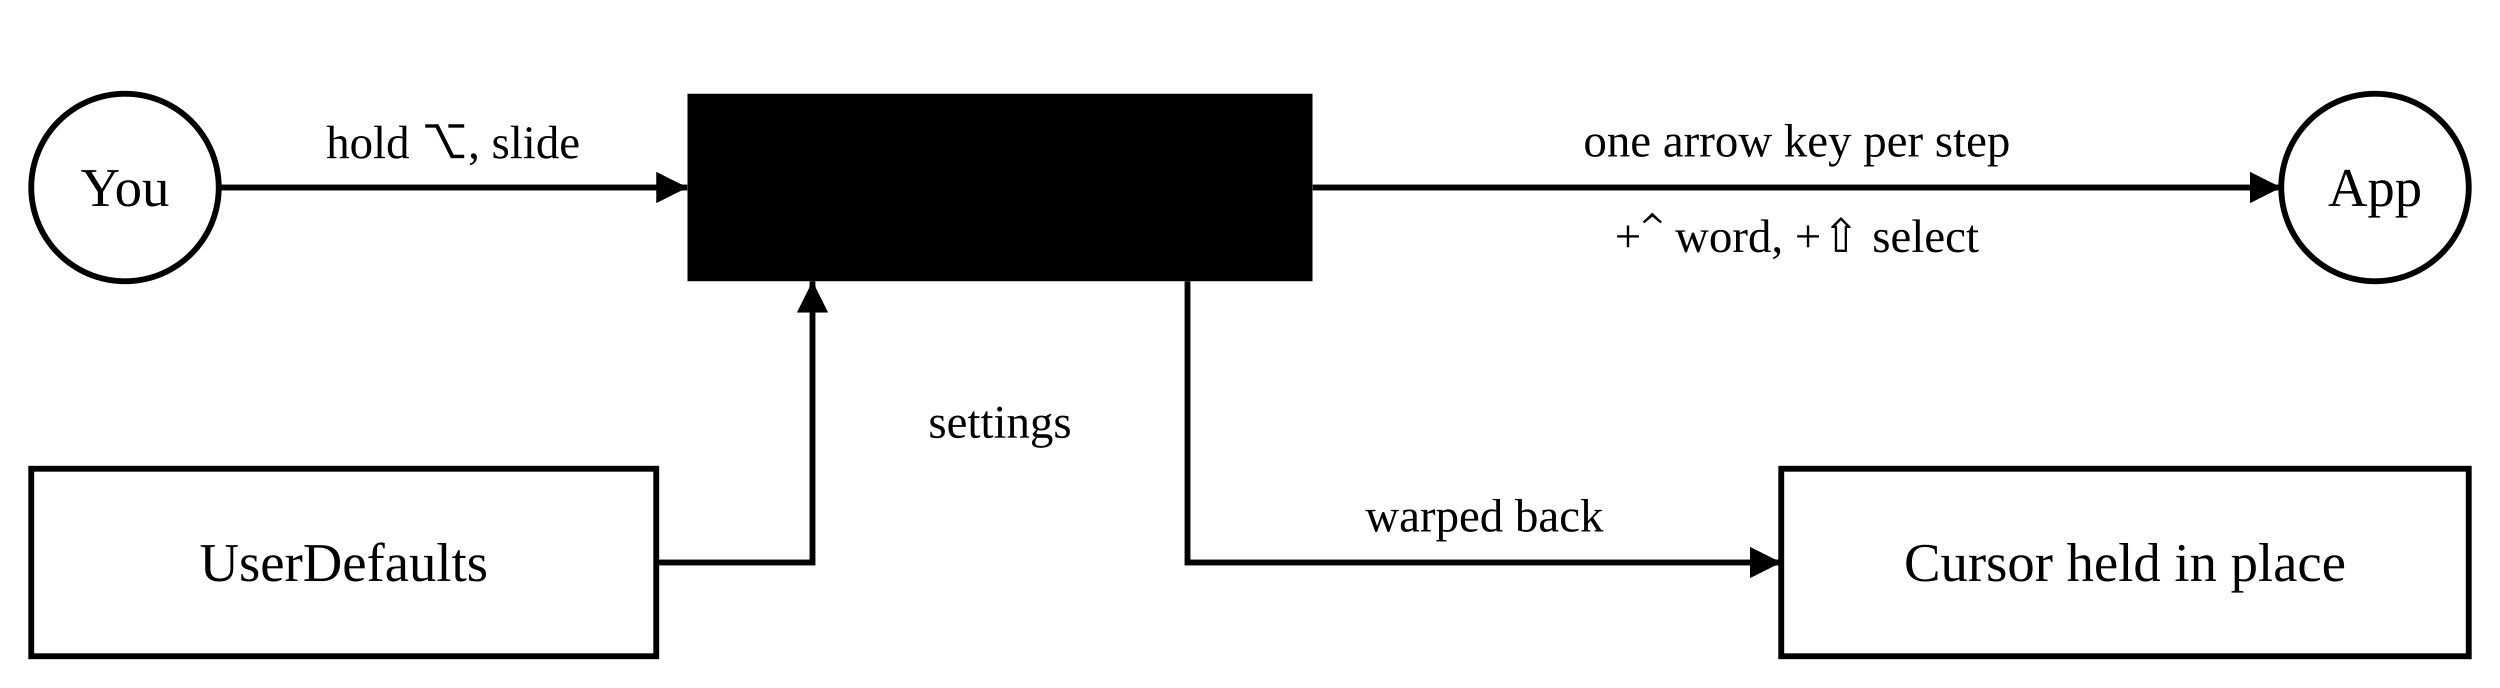
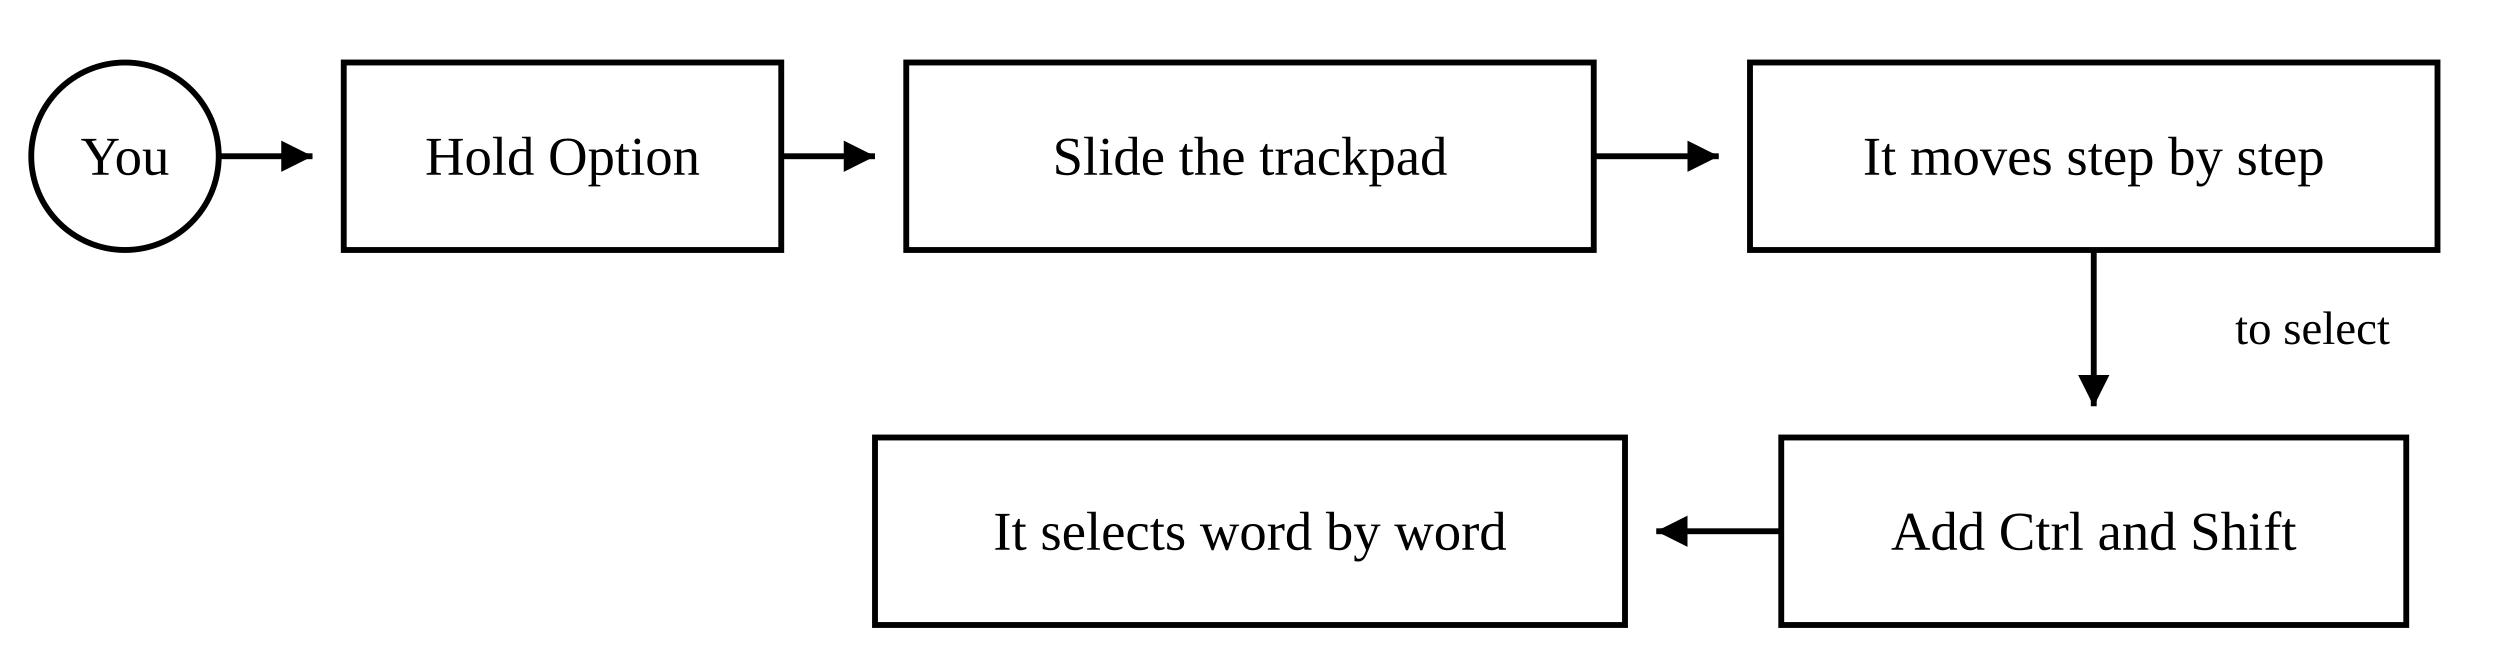
- <svg xmlns="http://www.w3.org/2000/svg" viewBox="0 0 640 176">
+ <svg xmlns="http://www.w3.org/2000/svg" viewBox="0 0 640 168">
  <defs>
-     <marker id="head" viewBox="0 0 8 8" refX="8" refY="4" markerWidth="8" markerHeight="8" markerUnits="userSpaceOnUse" orient="auto">
+     <marker id="dirpad-head" viewBox="0 0 8 8" refX="8" refY="4" markerWidth="8" markerHeight="8" markerUnits="userSpaceOnUse" orient="auto">
      <path d="M0 0L8 4L0 8Z" fill="currentColor" />
    </marker>
  </defs>
  <g fill="none" stroke="currentColor" stroke-width="1.5">
-     <circle cx="32" cy="48" r="24" />
-     <path d="M56 48H176" marker-end="url(#head)" />
-     <rect x="8" y="120" width="160" height="48" />
-     <path d="M168 144H208V72" marker-end="url(#head)" />
-     <path d="M336 48H584" marker-end="url(#head)" />
-     <circle cx="608" cy="48" r="24" />
-     <path d="M304 72V144H456" marker-end="url(#head)" />
-     <rect x="456" y="120" width="176" height="48" />
+     <circle cx="32" cy="40" r="24" />
+     <path d="M56 40H80" marker-end="url(#dirpad-head)" />
+     <rect x="88" y="16" width="112" height="48" />
+     <path d="M200 40H224" marker-end="url(#dirpad-head)" />
+     <rect x="232" y="16" width="176" height="48" />
+     <path d="M408 40H440" marker-end="url(#dirpad-head)" />
+     <rect x="448" y="16" width="176" height="48" />
+     <path d="M536 64V104" marker-end="url(#dirpad-head)" />
+     <rect x="456" y="112" width="160" height="48" />
+     <path d="M456 136H424" marker-end="url(#dirpad-head)" />
+     <rect x="224" y="112" width="192" height="48" />
  </g>
-   <rect x="176" y="24" width="160" height="48" fill="currentColor" />
  <g fill="currentColor" font-size="14" text-anchor="middle" dominant-baseline="central">
-     <text x="32" y="48">You</text>
-     <text x="88" y="144">UserDefaults</text>
-     <text class="knock" x="256" y="48">Dirpad</text>
-     <text x="608" y="48">App</text>
-     <text x="544" y="144">Cursor held in place</text>
+     <text x="32" y="40">You</text>
+     <text x="144" y="40">Hold Option</text>
+     <text x="320" y="40">Slide the trackpad</text>
+     <text x="536" y="40">It moves step by step</text>
+     <text x="536" y="136">Add Ctrl and Shift</text>
+     <text x="320" y="136">It selects word by word</text>
  </g>
  <g class="mute" fill="currentColor" font-size="12" text-anchor="middle" dominant-baseline="central">
-     <text x="116" y="36">hold ⌥, slide</text>
-     <text x="256" y="108">settings</text>
-     <text x="460" y="36">one arrow key per step</text>
-     <text x="460" y="60">+⌃ word, +⇧ select</text>
-     <text x="380" y="132">warped back</text>
+     <text x="592" y="84">to select</text>
  </g>
</svg>
